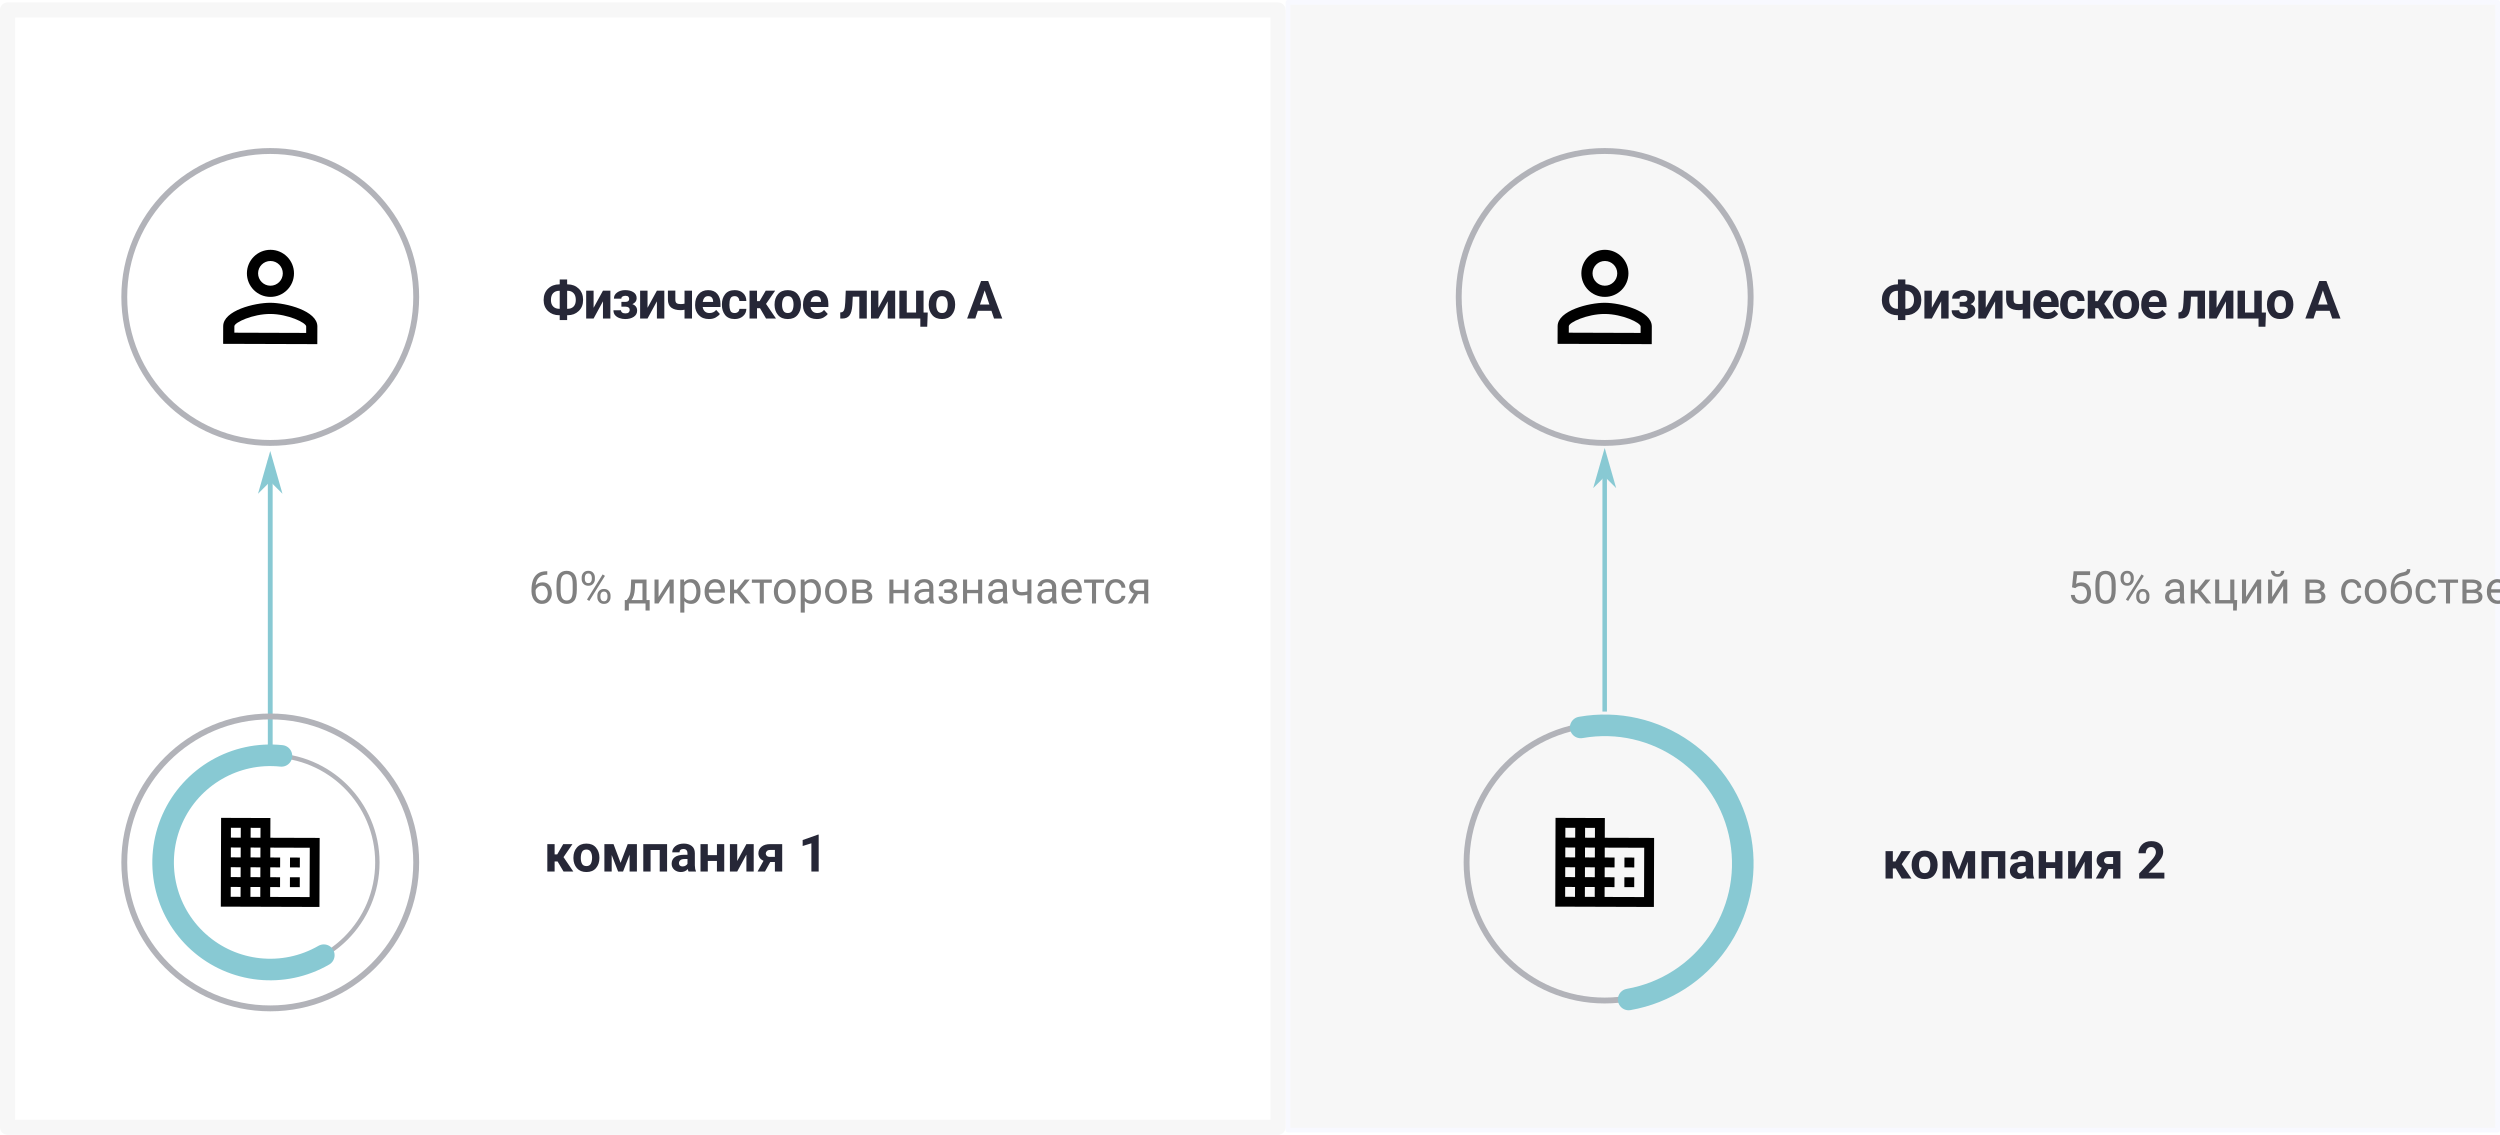
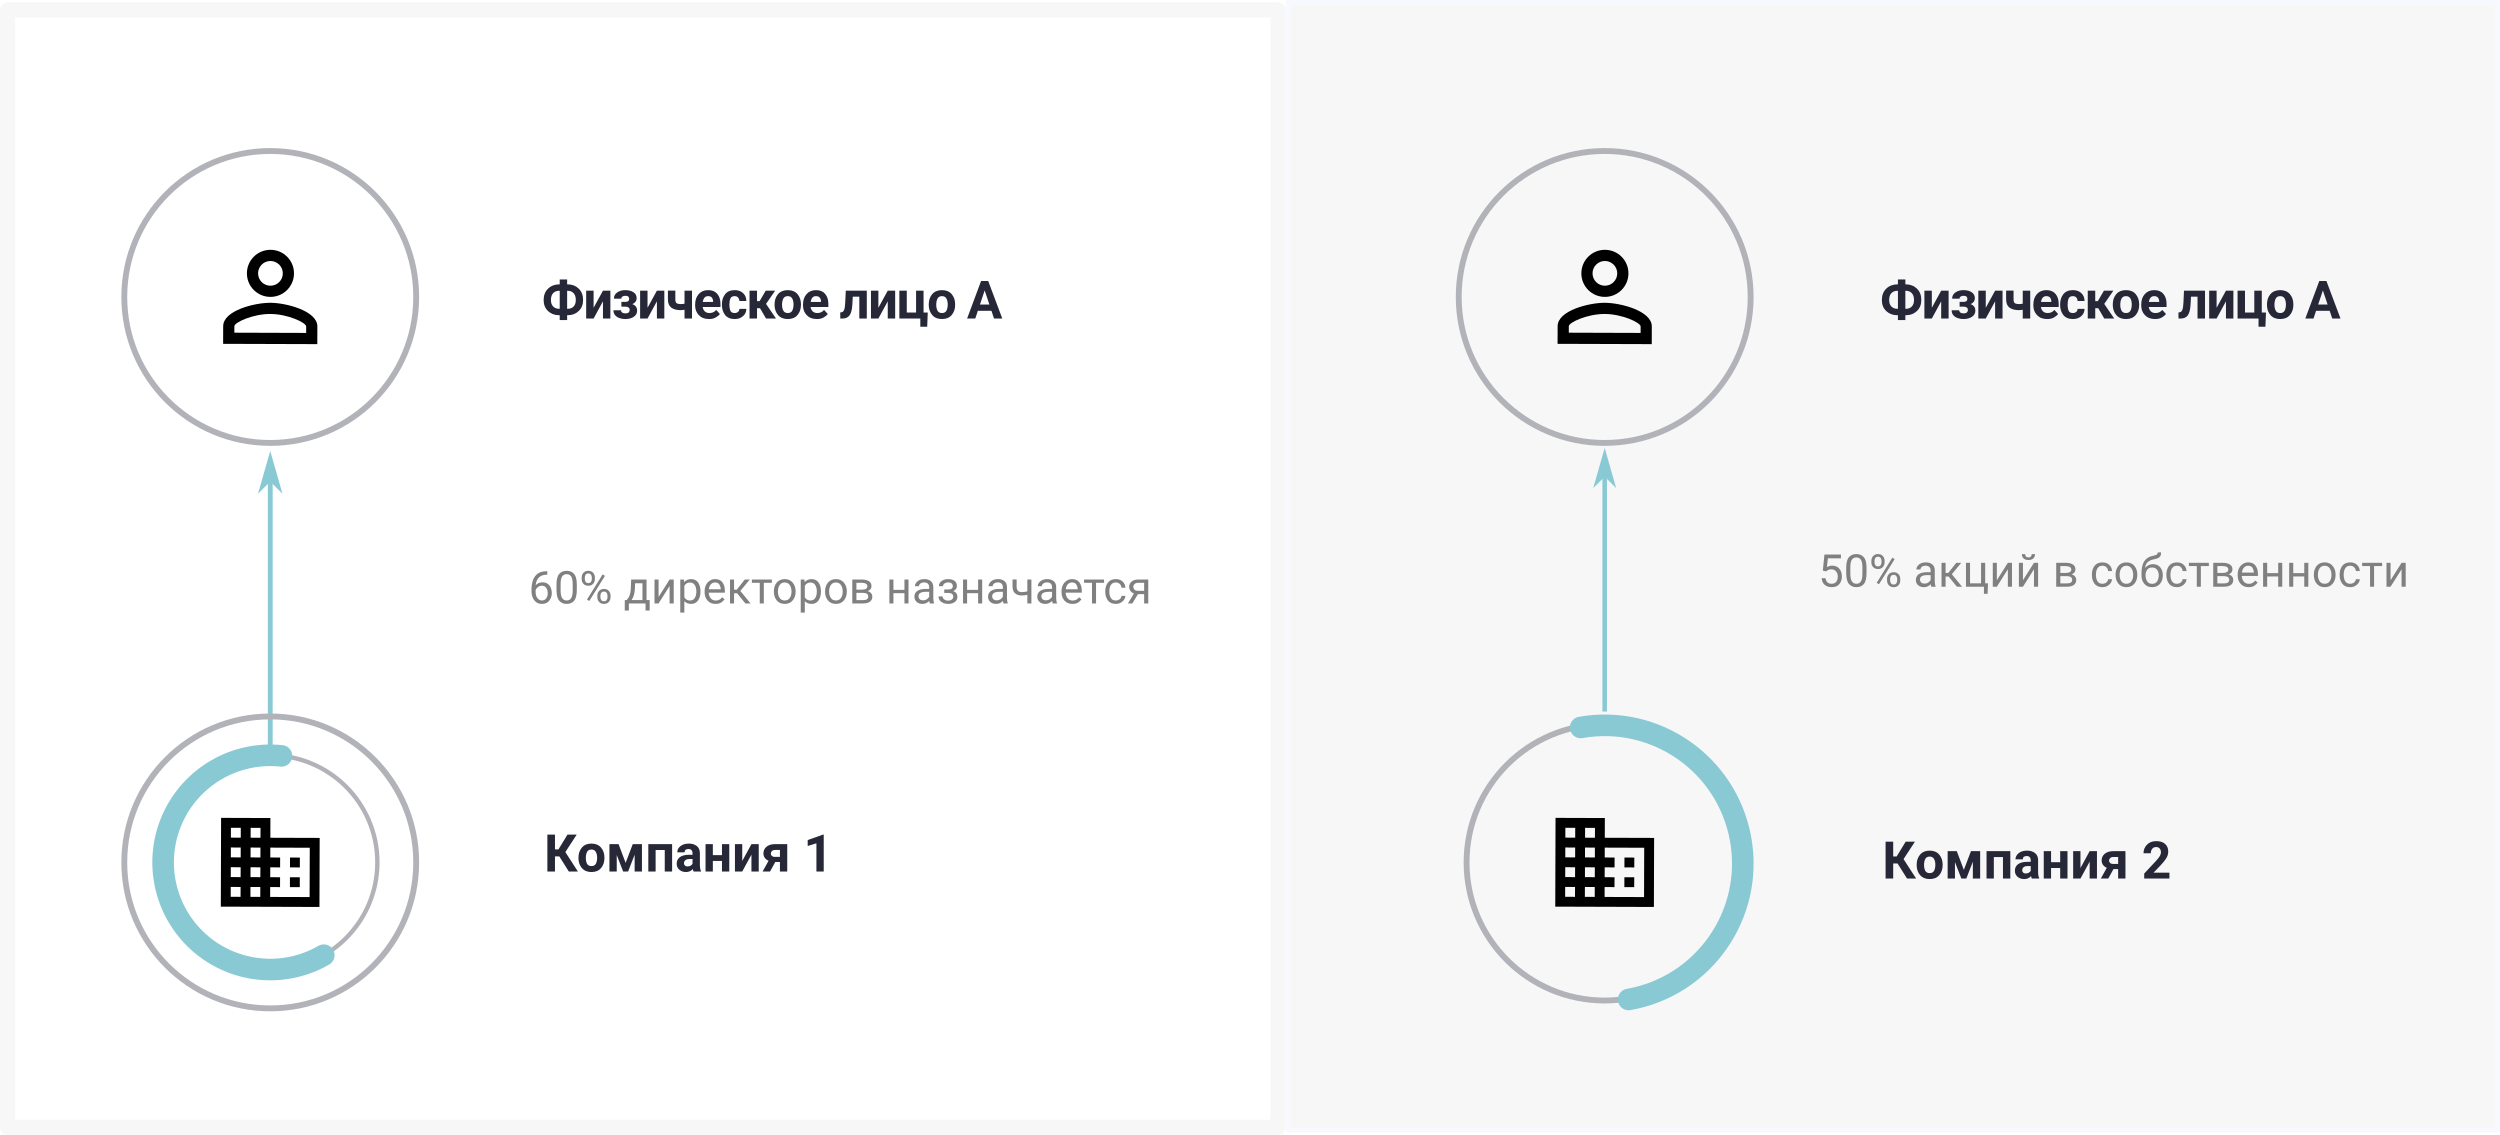
<svg xmlns="http://www.w3.org/2000/svg" id="Layer_1" data-name="Layer 1" viewBox="0 0 663.196 301.052" version="1.1" width="663.196" height="301.052">
  <defs id="defs3">
    <marker orient="auto" refY="0" refX="0" id="Arrow1Lend" style="overflow:visible">
      <path id="path4371" d="M 0,0 5,-5 -12.5,0 5,5 0,0 Z" style="fill:#00deb6;fill-opacity:1;fill-rule:evenodd;stroke:#00deb6;stroke-width:1pt;stroke-opacity:1" transform="matrix(-0.8,0,0,-0.8,-10,0)" />
    </marker>
    <marker orient="auto" refY="0" refX="0" id="Arrow1Mend" style="overflow:visible">
      <path id="path4377" d="M 0,0 5,-5 -12.5,0 5,5 0,0 Z" style="fill:#00deb6;fill-opacity:1;fill-rule:evenodd;stroke:#00deb6;stroke-width:1pt;stroke-opacity:1" transform="matrix(-0.4,0,0,-0.4,-4,0)" />
    </marker>
    <marker orient="auto" refY="0" refX="0" id="Arrow1Mstart" style="overflow:visible">
      <path id="path4374" d="M 0,0 5,-5 -12.5,0 5,5 0,0 Z" style="fill:#88c9d3;fill-opacity:1;fill-rule:evenodd;stroke:#88c9d3;stroke-width:1pt;stroke-opacity:1" transform="matrix(0.4,0,0,0.4,4,0)" />
    </marker>
    <style id="style5">.cls-1,.cls-10,.cls-11,.cls-7,.cls-8{fill:none;}.cls-1,.cls-11{stroke:#00deb6;}.cls-1,.cls-10,.cls-11,.cls-7{stroke-miterlimit:10;}.cls-2{fill:#00deb6;}.cls-3{font-size:16px;fill:#262737;}.cls-12,.cls-3{font-family:HKGrotesk-SemiBold, HK Grotesk;font-weight:700;}.cls-4{letter-spacing:-0.03em;}.cls-5{letter-spacing:-0.02em;}.cls-6{letter-spacing:0em;}.cls-7{stroke:#262737;}.cls-11,.cls-7{stroke-width:5px;}.cls-9{letter-spacing:-0.01em;}.cls-10{stroke:#e6e6e6;}.cls-12{font-size:12px;fill:gray;}.cls-13{letter-spacing:-0.03em;}.cls-14{letter-spacing:-0.01em;}.cls-15{letter-spacing:-0.02em;}.cls-16{letter-spacing:0em;}.cls-17{letter-spacing:0em;}.cls-18{letter-spacing:0em;}</style>
    <marker orient="auto" refY="0" refX="0" id="Arrow1Mstart-2" style="overflow:visible">
      <path id="path4374-0" d="M 0,0 5,-5 -12.5,0 5,5 0,0 Z" style="fill:#88c9d3;fill-opacity:1;fill-rule:evenodd;stroke:#88c9d3;stroke-width:1pt;stroke-opacity:1" transform="matrix(0.4,0,0,0.4,4,0)" />
    </marker>
    <clipPath id="p.1">
      <path style="clip-rule:evenodd" id="path3414" d="M 0,0 30,0 30,26 0,26 Z" />
    </clipPath>
    <clipPath id="p.2">
      <path style="clip-rule:evenodd" id="path3423" d="M 0,0 24,0 24,25 0,25 Z" />
    </clipPath>
    <clipPath id="p.1-3">
      <path style="clip-rule:evenodd" id="path3414-8" d="M 0,0 30,0 30,26 0,26 Z" />
    </clipPath>
    <clipPath id="p.1-3-0">
      <path style="clip-rule:evenodd" id="path3414-8-5" d="M 0,0 30,0 30,26 0,26 Z" />
    </clipPath>
    <clipPath id="p.2-5">
      <path style="clip-rule:evenodd" id="path3423-3" d="M 0,0 24,0 24,25 0,25 Z" />
    </clipPath>
    <clipPath id="p.1-9">
      <path style="clip-rule:evenodd" id="path3414-1" d="M 0,0 30,0 30,26 0,26 Z" />
    </clipPath>
    <marker orient="auto" refY="0" refX="0" id="Arrow1Mstart-2-5" style="overflow:visible">
      <path id="path4374-0-0" d="M 0,0 5,-5 -12.5,0 5,5 0,0 Z" style="fill:#00deb6;fill-opacity:1;fill-rule:evenodd;stroke:#00deb6;stroke-width:1pt;stroke-opacity:1" transform="matrix(0.4,0,0,0.4,4,0)" />
    </marker>
    <marker orient="auto" refY="0" refX="0" id="Arrow1Mstart-4" style="overflow:visible">
      <path id="path4374-9" d="M 0,0 5,-5 -12.5,0 5,5 0,0 Z" style="fill:#00deb6;fill-opacity:1;fill-rule:evenodd;stroke:#00deb6;stroke-width:1pt;stroke-opacity:1" transform="matrix(0.4,0,0,0.4,4,0)" />
    </marker>
    <marker orient="auto" refY="0" refX="0" id="Arrow1Mstart-2-9" style="overflow:visible">
      <path id="path4374-0-9" d="M 0,0 5,-5 -12.5,0 5,5 0,0 Z" style="fill:#88c9d3;fill-opacity:1;fill-rule:evenodd;stroke:#88c9d3;stroke-width:1pt;stroke-opacity:1" transform="matrix(0.4,0,0,0.4,4,0)" />
    </marker>
  </defs>
  <rect style="fill:#f7f7f7;fill-opacity:1;stroke:#f8f9ff;stroke-width:1.253;stroke-linecap:round;stroke-linejoin:round;stroke-miterlimit:10;stroke-dasharray:none;stroke-opacity:1" id="rect11772" width="320.904" height="299.157" x="341.665" y="0.626" />
  <path class="cls-2" d="M 2.814,33.872 Z" id="path11" style="fill:#00deb6" />
  <text class="cls-3" id="text13" style="font-style:normal;font-variant:normal;font-weight:bold;font-stretch:normal;font-size:14px;line-height:0%;font-family:Roboto;-inkscape-font-specification:'Roboto, Bold';text-align:start;writing-mode:lr-tb;text-anchor:start;fill:#262737" x="143.715" y="84.497">
    <tspan class="cls-4" id="tspan15" style="font-style:normal;font-variant:normal;font-weight:bold;font-stretch:normal;font-size:14px;line-height:125%;font-family:Roboto;-inkscape-font-specification:'Roboto, Bold';text-align:start;letter-spacing:-0.03em;writing-mode:lr-tb;text-anchor:start">Физическое лицо А</tspan>
  </text>
  <path d="m 2.814,33.872 0,0 m 0,0 0,0 m 0,0 z m 0,0 z" id="path27" />
  <path class="cls-8" d="M 2.814,33.872 Z" id="path29" style="fill:none" />
  <text class="cls-3" id="text31" style="font-style:normal;font-variant:normal;font-weight:bold;font-stretch:normal;font-size:13.75px;line-height:0%;font-family:Roboto;-inkscape-font-specification:'Roboto, Bold';text-align:start;writing-mode:lr-tb;text-anchor:start;fill:#262737" x="133.315" y="231.19">
-     <tspan x="144.315" y="231.19" id="tspan35" style="font-style:normal;font-variant:normal;font-weight:bold;font-stretch:normal;font-size:13.75px;line-height:125%;font-family:Roboto;-inkscape-font-specification:'Roboto, Bold';text-align:start;writing-mode:lr-tb;text-anchor:start">компания 1</tspan>
+     <tspan x="144.315" y="231.19" id="tspan35" style="font-style:normal;font-variant:normal;font-weight:bold;font-stretch:normal;font-size:13.75px;line-height:125%;font-family:Roboto;-inkscape-font-specification:'Roboto, Bold';text-align:start;writing-mode:lr-tb;text-anchor:start">Компания 1</tspan>
  </text>
  <path class="cls-8" d="M 2.814,33.872 Z" id="path41" style="fill:none" />
  <path d="m 2.814,33.872 z m 0,0 z m 0,0 z m 0,0 z m 0,0 z m 0,0 z m 0,0 z m 0,0 z m 0,0 z m 0,0 z m 0,0 z m 0,0 z" id="path43" />
  <path class="cls-10" d="m 2.814,33.872 0,0" id="path45" style="fill:none;stroke:#e6e6e6;stroke-miterlimit:10" />
  <path class="cls-10" d="m 2.814,33.872 0,0" id="path47" style="fill:none;stroke:#e6e6e6;stroke-miterlimit:10" />
  <path class="cls-10" d="m 2.814,33.872 0,0" id="path49" style="fill:none;stroke:#e6e6e6;stroke-miterlimit:10" />
  <path class="cls-10" d="m 2.814,33.872 0,0" id="path51" style="fill:none;stroke:#e6e6e6;stroke-miterlimit:10" />
  <path class="cls-10" d="m 2.814,33.872 0,0" id="path53" style="fill:none;stroke:#e6e6e6;stroke-miterlimit:10" />
  <path class="cls-10" d="m 2.814,33.872 0,0" id="path55" style="fill:none;stroke:#e6e6e6;stroke-miterlimit:10" />
  <path class="cls-10" d="m 2.814,33.872 0,0" id="path57" style="fill:none;stroke:#e6e6e6;stroke-miterlimit:10" />
  <path class="cls-10" d="m 2.814,33.872 0,0" id="path59" style="fill:none;stroke:#e6e6e6;stroke-miterlimit:10" />
  <path class="cls-10" d="m 2.814,33.872 0,0" id="path61" style="fill:none;stroke:#e6e6e6;stroke-miterlimit:10" />
  <path class="cls-10" d="m 2.814,33.872 0,0" id="path63" style="fill:none;stroke:#e6e6e6;stroke-miterlimit:10" />
  <path class="cls-10" d="m 2.814,33.872 0,0" id="path65" style="fill:none;stroke:#e6e6e6;stroke-miterlimit:10" />
  <path class="cls-10" d="m 2.814,33.872 0,0" id="path67" style="fill:none;stroke:#e6e6e6;stroke-miterlimit:10" />
  <path class="cls-10" d="m 2.814,33.872 0,0" id="path69" style="fill:none;stroke:#e6e6e6;stroke-miterlimit:10" />
  <path class="cls-10" d="m 2.814,33.872 0,0" id="path71" style="fill:none;stroke:#e6e6e6;stroke-miterlimit:10" />
  <path class="cls-10" d="m 2.814,33.872 0,0" id="path73" style="fill:none;stroke:#e6e6e6;stroke-miterlimit:10" />
  <path class="cls-10" d="m 2.814,33.872 0,0" id="path75" style="fill:none;stroke:#e6e6e6;stroke-miterlimit:10" />
  <path class="cls-10" d="m 2.814,33.872 0,0" id="path77" style="fill:none;stroke:#e6e6e6;stroke-miterlimit:10" />
  <path class="cls-11" d="m 2.814,33.872 0,0" id="path79" style="fill:none;stroke:#00deb6;stroke-width:5px;stroke-miterlimit:10" />
  <path class="cls-11" d="m 2.814,33.872 0,0" id="path85" style="fill:none;stroke:#00deb6;stroke-width:5px;stroke-miterlimit:10" />
  <path class="cls-11" d="m 2.814,33.872 0,0" id="path87" style="fill:none;stroke:#00deb6;stroke-width:5px;stroke-miterlimit:10" />
  <path class="cls-11" d="m 2.814,33.872 0,0" id="path89" style="fill:none;stroke:#00deb6;stroke-width:5px;stroke-miterlimit:10" />
  <path class="cls-11" d="m 2.814,33.872 0,0" id="path91" style="fill:none;stroke:#00deb6;stroke-width:5px;stroke-miterlimit:10" />
  <path class="cls-11" d="m 2.814,33.872 0,0" id="path93" style="fill:none;stroke:#00deb6;stroke-width:5px;stroke-miterlimit:10" />
  <path class="cls-11" d="m 2.814,33.872 0,0" id="path95" style="fill:none;stroke:#00deb6;stroke-width:5px;stroke-miterlimit:10" />
  <path class="cls-10" d="m 2.814,33.872 0,0" id="path97" style="fill:none;stroke:#e6e6e6;stroke-miterlimit:10" />
  <path class="cls-10" d="m 2.814,33.872 0,0" id="path99" style="fill:none;stroke:#e6e6e6;stroke-miterlimit:10" />
  <path class="cls-10" d="m 2.814,33.872 0,0" id="path101" style="fill:none;stroke:#e6e6e6;stroke-miterlimit:10" />
  <path class="cls-10" d="m 2.814,33.872 0,0" id="path103" style="fill:none;stroke:#e6e6e6;stroke-miterlimit:10" />
  <path class="cls-10" d="m 2.814,33.872 0,0" id="path105" style="fill:none;stroke:#e6e6e6;stroke-miterlimit:10" />
  <path class="cls-10" d="m 2.814,33.872 0,0" id="path107" style="fill:none;stroke:#e6e6e6;stroke-miterlimit:10" />
  <path class="cls-10" d="m 2.814,33.872 0,0" id="path109" style="fill:none;stroke:#e6e6e6;stroke-miterlimit:10" />
  <path class="cls-10" d="m 2.814,33.872 0,0" id="path111" style="fill:none;stroke:#e6e6e6;stroke-miterlimit:10" />
  <path class="cls-10" d="m 2.814,33.872 0,0" id="path113" style="fill:none;stroke:#e6e6e6;stroke-miterlimit:10" />
  <path class="cls-10" d="m 2.814,33.872 0,0" id="path115" style="fill:none;stroke:#e6e6e6;stroke-miterlimit:10" />
  <path class="cls-10" d="m 2.814,33.872 0,0" id="path117" style="fill:none;stroke:#e6e6e6;stroke-miterlimit:10" />
  <path class="cls-10" d="m 2.814,33.872 0,0" id="path119" style="fill:none;stroke:#e6e6e6;stroke-miterlimit:10" />
  <path class="cls-2" d="M 2.814,33.872 Z" id="path171" style="fill:#00deb6" />
  <path class="cls-2" d="M 2.814,33.872 Z" id="path197" style="fill:#00deb6" />
  <path class="cls-8" d="M 2.814,33.872 Z" id="path211" style="fill:none" />
  <path d="m 2.814,33.872 z m 0,0 z m 0,0 z m 0,0 z m 0,0 z m 0,0 z m 0,0 z m 0,0 z m 0,0 z m 0,0 z m 0,0 z m 0,0 z" id="path213" />
  <path style="fill:none;fill-rule:evenodd;stroke:#88c9d3;stroke-width:1.278;stroke-linecap:butt;stroke-linejoin:miter;stroke-miterlimit:4;stroke-dasharray:none;stroke-opacity:1;marker-start:url(#Arrow1Mstart)" d="m 71.689,122.144 0,75.981 0,0" id="path12354" />
  <circle class="cls-11" cx="71.689" cy="228.78" r="28.418" id="circle209-7" style="fill:none;stroke:#b2b3b9;stroke-width:1.163;stroke-miterlimit:10;stroke-dasharray:none;stroke-opacity:1" />
  <path class="cls-11" id="circle209-7-4" style="fill:none;stroke:#88c9d3;stroke-width:5.725;stroke-linecap:round;stroke-miterlimit:10;stroke-dasharray:none;stroke-opacity:1" d="M 85.898,253.391 A 28.418,28.418 0 0 1 52.674,249.899 28.418,28.418 0 0 1 45.728,217.221 28.418,28.418 0 0 1 74.66,200.518" />
  <circle class="cls-7" cx="71.689" cy="78.78" id="ellipse25-6" style="fill:none;stroke:#b2b3b9;stroke-width:1.558;stroke-miterlimit:10;stroke-dasharray:none;stroke-opacity:1" r="38.721" />
  <circle class="cls-7" cx="71.689" cy="228.78" id="ellipse25-6-0" style="fill:none;stroke:#b2b3b9;stroke-width:1.558;stroke-miterlimit:10;stroke-dasharray:none;stroke-opacity:1" r="38.721" />
  <path class="cls-2" d="M 356.814,33.872 Z" id="path11-6" style="fill:#00deb6" />
  <text class="cls-3" id="text13-7" style="font-style:normal;font-variant:normal;font-weight:bold;font-stretch:normal;font-size:14px;line-height:0%;font-family:Roboto;-inkscape-font-specification:'Roboto, Bold';text-align:start;writing-mode:lr-tb;text-anchor:start;fill:#262737" x="498.715" y="84.497">
    <tspan class="cls-4" id="tspan15-4" style="font-style:normal;font-variant:normal;font-weight:bold;font-stretch:normal;font-size:14px;line-height:125%;font-family:Roboto;-inkscape-font-specification:'Roboto, Bold';text-align:start;letter-spacing:-0.03em;writing-mode:lr-tb;text-anchor:start">Физическое лицо А</tspan>
  </text>
  <path d="m 356.814,33.872 0,0 m 0,0 0,0 m 0,0 z m 0,0 z" id="path27-3" />
  <path class="cls-8" d="M 356.814,33.872 Z" id="path29-0" style="fill:none" />
  <path class="cls-8" d="M 356.814,33.872 Z" id="path41-6" style="fill:none" />
  <path d="m 356.814,33.872 z m 0,0 z m 0,0 z m 0,0 z m 0,0 z m 0,0 z m 0,0 z m 0,0 z m 0,0 z m 0,0 z m 0,0 z m 0,0 z" id="path43-0" />
  <path class="cls-10" d="m 356.814,33.872 0,0" id="path45-4" style="fill:none;stroke:#e6e6e6;stroke-miterlimit:10" />
  <path class="cls-10" d="m 356.814,33.872 0,0" id="path47-5" style="fill:none;stroke:#e6e6e6;stroke-miterlimit:10" />
  <path class="cls-10" d="m 356.814,33.872 0,0" id="path49-8" style="fill:none;stroke:#e6e6e6;stroke-miterlimit:10" />
  <path class="cls-10" d="m 356.814,33.872 0,0" id="path51-2" style="fill:none;stroke:#e6e6e6;stroke-miterlimit:10" />
  <path class="cls-10" d="m 356.814,33.872 0,0" id="path53-8" style="fill:none;stroke:#e6e6e6;stroke-miterlimit:10" />
  <path class="cls-10" d="m 356.814,33.872 0,0" id="path55-6" style="fill:none;stroke:#e6e6e6;stroke-miterlimit:10" />
  <path class="cls-10" d="m 356.814,33.872 0,0" id="path57-8" style="fill:none;stroke:#e6e6e6;stroke-miterlimit:10" />
  <path class="cls-10" d="m 356.814,33.872 0,0" id="path59-5" style="fill:none;stroke:#e6e6e6;stroke-miterlimit:10" />
  <path class="cls-10" d="m 356.814,33.872 0,0" id="path61-3" style="fill:none;stroke:#e6e6e6;stroke-miterlimit:10" />
  <path class="cls-10" d="m 356.814,33.872 0,0" id="path63-4" style="fill:none;stroke:#e6e6e6;stroke-miterlimit:10" />
  <path class="cls-10" d="m 356.814,33.872 0,0" id="path65-0" style="fill:none;stroke:#e6e6e6;stroke-miterlimit:10" />
  <path class="cls-10" d="m 356.814,33.872 0,0" id="path67-1" style="fill:none;stroke:#e6e6e6;stroke-miterlimit:10" />
  <path class="cls-10" d="m 356.814,33.872 0,0" id="path69-7" style="fill:none;stroke:#e6e6e6;stroke-miterlimit:10" />
  <path class="cls-10" d="m 356.814,33.872 0,0" id="path71-7" style="fill:none;stroke:#e6e6e6;stroke-miterlimit:10" />
  <path class="cls-10" d="m 356.814,33.872 0,0" id="path73-8" style="fill:none;stroke:#e6e6e6;stroke-miterlimit:10" />
  <path class="cls-10" d="m 356.814,33.872 0,0" id="path75-0" style="fill:none;stroke:#e6e6e6;stroke-miterlimit:10" />
  <path class="cls-10" d="m 356.814,33.872 0,0" id="path77-8" style="fill:none;stroke:#e6e6e6;stroke-miterlimit:10" />
  <path class="cls-11" d="m 356.814,33.872 0,0" id="path79-9" style="fill:none;stroke:#00deb6;stroke-width:5px;stroke-miterlimit:10" />
  <path class="cls-11" d="m 356.814,33.872 0,0" id="path85-7" style="fill:none;stroke:#00deb6;stroke-width:5px;stroke-miterlimit:10" />
  <path class="cls-11" d="m 356.814,33.872 0,0" id="path87-8" style="fill:none;stroke:#00deb6;stroke-width:5px;stroke-miterlimit:10" />
  <path class="cls-11" d="m 356.814,33.872 0,0" id="path89-3" style="fill:none;stroke:#00deb6;stroke-width:5px;stroke-miterlimit:10" />
  <path class="cls-11" d="m 356.814,33.872 0,0" id="path91-9" style="fill:none;stroke:#00deb6;stroke-width:5px;stroke-miterlimit:10" />
  <path class="cls-11" d="m 356.814,33.872 0,0" id="path93-7" style="fill:none;stroke:#00deb6;stroke-width:5px;stroke-miterlimit:10" />
  <path class="cls-11" d="m 356.814,33.872 0,0" id="path95-2" style="fill:none;stroke:#00deb6;stroke-width:5px;stroke-miterlimit:10" />
  <path class="cls-10" d="m 356.814,33.872 0,0" id="path97-5" style="fill:none;stroke:#e6e6e6;stroke-miterlimit:10" />
  <path class="cls-10" d="m 356.814,33.872 0,0" id="path99-0" style="fill:none;stroke:#e6e6e6;stroke-miterlimit:10" />
  <path class="cls-10" d="m 356.814,33.872 0,0" id="path101-2" style="fill:none;stroke:#e6e6e6;stroke-miterlimit:10" />
  <path class="cls-10" d="m 356.814,33.872 0,0" id="path103-4" style="fill:none;stroke:#e6e6e6;stroke-miterlimit:10" />
  <path class="cls-10" d="m 356.814,33.872 0,0" id="path105-8" style="fill:none;stroke:#e6e6e6;stroke-miterlimit:10" />
  <path class="cls-10" d="m 356.814,33.872 0,0" id="path107-0" style="fill:none;stroke:#e6e6e6;stroke-miterlimit:10" />
  <path class="cls-10" d="m 356.814,33.872 0,0" id="path109-6" style="fill:none;stroke:#e6e6e6;stroke-miterlimit:10" />
  <path class="cls-10" d="m 356.814,33.872 0,0" id="path111-2" style="fill:none;stroke:#e6e6e6;stroke-miterlimit:10" />
  <path class="cls-10" d="m 356.814,33.872 0,0" id="path113-6" style="fill:none;stroke:#e6e6e6;stroke-miterlimit:10" />
  <path class="cls-10" d="m 356.814,33.872 0,0" id="path115-5" style="fill:none;stroke:#e6e6e6;stroke-miterlimit:10" />
  <path class="cls-10" d="m 356.814,33.872 0,0" id="path117-6" style="fill:none;stroke:#e6e6e6;stroke-miterlimit:10" />
  <path class="cls-10" d="m 356.814,33.872 0,0" id="path119-6" style="fill:none;stroke:#e6e6e6;stroke-miterlimit:10" />
  <path class="cls-2" d="M 356.814,33.872 Z" id="path171-1" style="fill:#00deb6" />
  <path class="cls-2" d="M 356.814,33.872 Z" id="path197-3" style="fill:#00deb6" />
  <text class="cls-3" id="text199-0" style="font-style:normal;font-variant:normal;font-weight:bold;font-stretch:normal;font-size:13.75px;line-height:0%;font-family:Roboto;-inkscape-font-specification:'Roboto, Bold';text-align:start;writing-mode:lr-tb;text-anchor:start;fill:#262737" x="488.315" y="233.057">
-     <tspan x="499.315" y="233.057" id="tspan203-8" style="font-style:normal;font-variant:normal;font-weight:bold;font-stretch:normal;font-size:13.75px;line-height:125%;font-family:Roboto;-inkscape-font-specification:'Roboto, Bold';text-align:start;writing-mode:lr-tb;text-anchor:start">компания 2</tspan>
+     <tspan x="499.315" y="233.057" id="tspan203-8" style="font-style:normal;font-variant:normal;font-weight:bold;font-stretch:normal;font-size:13.75px;line-height:125%;font-family:Roboto;-inkscape-font-specification:'Roboto, Bold';text-align:start;writing-mode:lr-tb;text-anchor:start">Компания 2</tspan>
  </text>
  <path class="cls-8" d="M 356.814,33.872 Z" id="path211-2" style="fill:none" />
  <path d="m 356.814,33.872 z m 0,0 z m 0,0 z m 0,0 z m 0,0 z m 0,0 z m 0,0 z m 0,0 z m 0,0 z m 0,0 z m 0,0 z m 0,0 z" id="path213-9" />
  <circle class="cls-11" cx="425.689" cy="228.78" r="36.638" id="circle209-2-0-7" style="fill:none;stroke:#b2b3b9;stroke-width:1.558;stroke-linecap:round;stroke-miterlimit:10;stroke-dasharray:none;stroke-opacity:1" />
  <path class="cls-11" id="circle209-2-0" style="fill:none;stroke:#88c9d3;stroke-width:5.725px;stroke-linecap:round;stroke-miterlimit:10;stroke-opacity:1" d="m 419.323,192.976 a 36.638,36.638 0 0 1 42.443,29.719 36.638,36.638 0 0 1 -29.719,42.443" />
  <circle class="cls-7" cx="425.689" cy="78.78" id="ellipse25-6-3" style="fill:none;stroke:#b2b3b9;stroke-width:1.558;stroke-miterlimit:10;stroke-dasharray:none;stroke-opacity:1" r="38.721" />
  <path style="fill:none;fill-rule:evenodd;stroke:#88c9d3;stroke-width:1.2;stroke-linecap:butt;stroke-linejoin:miter;stroke-miterlimit:4;stroke-dasharray:none;stroke-opacity:1;marker-start:url(#Arrow1Mstart-2-9)" d="m 425.689,121.189 0,67.575 0,0" id="path12354-2-8" />
  <text xml:space="preserve" style="font-style:normal;font-variant:normal;font-weight:normal;font-stretch:normal;font-size:12px;line-height:0%;font-family:Roboto;-inkscape-font-specification:'Roboto, Normal';font-variant-ligatures:normal;font-variant-caps:normal;font-variant-numeric:normal;font-feature-settings:normal;text-align:center;letter-spacing:0px;word-spacing:0px;writing-mode:lr-tb;text-anchor:middle;fill:#000000;fill-opacity:1;stroke:none;stroke-width:1px;stroke-linecap:butt;stroke-linejoin:miter;stroke-opacity:1" x="227.33" y="160.079" id="text14691">
    <tspan id="tspan14693" x="227.33" y="160.079" style="color:#000000;font-style:normal;font-variant:normal;font-weight:normal;font-stretch:normal;font-size:12px;line-height:125%;font-family:Roboto;-inkscape-font-specification:'Roboto, Normal';font-variant-ligatures:normal;font-variant-caps:normal;font-variant-numeric:normal;font-feature-settings:normal;text-align:center;writing-mode:lr-tb;text-anchor:middle;clip-rule:nonzero;display:inline;overflow:visible;visibility:visible;opacity:1;isolation:auto;mix-blend-mode:normal;color-interpolation:sRGB;color-interpolation-filters:linearRGB;solid-color:#000000;solid-opacity:1;fill:#808080;fill-opacity:1;fill-rule:nonzero;stroke:none;stroke-width:1px;stroke-linecap:butt;stroke-linejoin:miter;stroke-miterlimit:4;stroke-dasharray:none;stroke-dashoffset:0;stroke-opacity:1;color-rendering:auto;image-rendering:auto;shape-rendering:auto;text-rendering:auto;enable-background:accumulate">60% директоров назначается</tspan>
  </text>
-   <text xml:space="preserve" style="font-style:normal;font-variant:normal;font-weight:normal;font-stretch:normal;font-size:12px;line-height:0%;font-family:Roboto;-inkscape-font-specification:'Roboto, Normal';font-variant-ligatures:normal;font-variant-caps:normal;font-variant-numeric:normal;font-feature-settings:normal;text-align:center;letter-spacing:0px;word-spacing:0px;writing-mode:lr-tb;text-anchor:middle;fill:#000000;fill-opacity:1;stroke:none;stroke-width:1px;stroke-linecap:butt;stroke-linejoin:miter;stroke-opacity:1;" x="565.821" y="160.079" id="text14691-3-6">
-     <tspan id="tspan14693-5-5" x="631.285" y="160.079" style="color:#000000;font-style:normal;font-variant:normal;font-weight:normal;font-stretch:normal;font-size:12px;line-height:125%;font-family:Roboto;-inkscape-font-specification:'Roboto, Normal';font-variant-ligatures:normal;font-variant-caps:normal;font-variant-numeric:normal;font-feature-settings:normal;text-align:center;writing-mode:lr-tb;text-anchor:middle;clip-rule:nonzero;display:inline;overflow:visible;visibility:visible;opacity:1;isolation:auto;mix-blend-mode:normal;color-interpolation:sRGB;color-interpolation-filters:linearRGB;solid-color:#000000;solid-opacity:1;fill:#808080;fill-opacity:1;fill-rule:nonzero;stroke:none;stroke-width:1px;stroke-linecap:butt;stroke-linejoin:miter;stroke-miterlimit:4;stroke-dasharray:none;stroke-dashoffset:0;stroke-opacity:1;color-rendering:auto;image-rendering:auto;shape-rendering:auto;text-rendering:auto;enable-background:accumulate;">50% акций в собственности</tspan>
-   </text>
  <rect style="fill:none;fill-opacity:1;stroke:#f7f7f7;stroke-width:4;stroke-linecap:round;stroke-linejoin:round;stroke-miterlimit:10;stroke-dasharray:none;stroke-opacity:1" id="rect11772-8" width="337.039" height="296.409" x="2" y="2.643" />
  <path id="path4516" d="m 71.716,222.239 0.017,-5.233 -13.082,-0.043 -0.073,23.548 26.165,0.085 0.059,-18.315 z m -7.9,15.673 -2.616,-0.009 0.008,-2.616 2.617,0.009 z m 0.017,-5.233 -2.616,-0.009 0.008,-2.616 2.617,0.009 z m 0.017,-5.233 -2.616,-0.009 0.008,-2.616 2.617,0.009 z m 0.017,-5.233 -2.616,-0.009 0.008,-2.616 2.617,0.009 z m 5.182,15.716 -2.616,-0.008 0.008,-2.619 2.617,0.009 z m 0.017,-5.233 -2.616,-0.008 0.008,-2.617 2.617,0.009 z m 0.017,-5.233 -2.616,-0.008 0.008,-2.617 2.617,0.009 z m 0.017,-5.233 -2.616,-0.008 0.009,-2.617 2.617,0.009 z m 13.032,15.741 -10.466,-0.032 0.008,-2.617 2.617,0.009 0.008,-2.617 -2.616,-0.008 0.008,-2.617 2.617,0.009 0.008,-2.617 -2.616,-0.008 0.008,-2.617 10.466,0.035 z m -2.583,-10.475 -2.616,-0.008 -0.009,2.616 2.617,0.009 z m -0.017,5.233 -2.616,-0.008 -0.009,2.616 2.617,0.009 z" />
  <path id="path5743" d="m 71.755,69.236 a 3.279,3.279 0 1 1 -3.29,3.268 3.278,3.278 0 0 1 3.29,-3.268 m -0.045,14.053 c 4.637,0.015 9.517,2.311 9.514,3.31 l -0.006,1.718 -19.05,-0.062 0.006,-1.718 c 0,-0.999 4.898,-3.263 9.536,-3.248 m 0.055,-17.02 a 6.246,6.246 0 1 0 6.226,6.266 6.244,6.244 0 0 0 -6.226,-6.266 z m -0.045,14.053 c -4.169,-0.014 -12.498,2.052 -12.514,6.205 l -0.015,4.684 24.983,0.08 0.016,-4.684 c 0.014,-4.152 -8.301,-6.271 -12.47,-6.285 z" />
  <path id="path4516-1" d="m 425.715,222.239 0.017,-5.233 -13.082,-0.043 -0.073,23.548 26.165,0.085 0.059,-18.315 z m -7.9,15.673 -2.616,-0.009 0.008,-2.616 2.617,0.009 z m 0.017,-5.233 -2.616,-0.009 0.008,-2.616 2.617,0.009 z m 0.017,-5.233 -2.616,-0.009 0.008,-2.616 2.617,0.009 z m 0.017,-5.233 -2.616,-0.009 0.008,-2.616 2.617,0.009 z m 5.182,15.716 -2.616,-0.008 0.008,-2.619 2.617,0.009 z m 0.017,-5.233 -2.616,-0.008 0.008,-2.617 2.617,0.009 z m 0.017,-5.233 -2.616,-0.008 0.008,-2.617 2.617,0.009 z m 0.017,-5.233 -2.616,-0.008 0.009,-2.617 2.617,0.009 z m 13.032,15.741 -10.466,-0.032 0.008,-2.617 2.617,0.009 0.008,-2.617 -2.616,-0.008 0.008,-2.617 2.617,0.009 0.008,-2.617 -2.616,-0.008 0.008,-2.617 10.466,0.035 z m -2.583,-10.475 -2.616,-0.008 -0.009,2.616 2.617,0.009 z m -0.017,5.233 -2.616,-0.008 -0.009,2.616 2.617,0.009 z" />
  <path id="path5743-0" d="m 425.754,69.236 a 3.279,3.279 0 1 1 -3.29,3.268 3.278,3.278 0 0 1 3.29,-3.268 m -0.045,14.053 c 4.637,0.015 9.517,2.311 9.514,3.31 l -0.006,1.718 -19.05,-0.062 0.006,-1.718 c 0,-0.999 4.898,-3.263 9.536,-3.248 m 0.055,-17.02 a 6.246,6.246 0 1 0 6.226,6.266 6.244,6.244 0 0 0 -6.226,-6.266 z m -0.045,14.053 c -4.169,-0.014 -12.498,2.052 -12.514,6.205 l -0.015,4.684 24.983,0.08 0.016,-4.684 c 0.014,-4.152 -8.301,-6.271 -12.47,-6.285 z" />
+   <text xml:space="preserve" style="font-style:normal;font-variant:normal;font-weight:normal;font-stretch:normal;font-size:12px;line-height:0%;font-family:Roboto;-inkscape-font-specification:'Roboto, Normal';font-variant-ligatures:normal;font-variant-caps:normal;font-variant-numeric:normal;font-feature-settings:normal;text-align:center;letter-spacing:0px;word-spacing:0px;writing-mode:lr-tb;text-anchor:middle;fill:#000000;fill-opacity:1;stroke:none;stroke-width:1px;stroke-linecap:butt;stroke-linejoin:miter;stroke-opacity:1" x="565.18" y="155.639" id="text14691-3">
+     <tspan id="tspan14693-6" x="565.18" y="155.639" style="color:#000000;font-style:normal;font-variant:normal;font-weight:normal;font-stretch:normal;font-size:12px;line-height:125%;font-family:Roboto;-inkscape-font-specification:'Roboto, Normal';font-variant-ligatures:normal;font-variant-caps:normal;font-variant-numeric:normal;font-feature-settings:normal;text-align:center;writing-mode:lr-tb;text-anchor:middle;clip-rule:nonzero;display:inline;overflow:visible;visibility:visible;opacity:1;isolation:auto;mix-blend-mode:normal;color-interpolation:sRGB;color-interpolation-filters:linearRGB;solid-color:#000000;solid-opacity:1;fill:#808080;fill-opacity:1;fill-rule:nonzero;stroke:none;stroke-width:1px;stroke-linecap:butt;stroke-linejoin:miter;stroke-miterlimit:4;stroke-dasharray:none;stroke-dashoffset:0;stroke-opacity:1;color-rendering:auto;image-rendering:auto;shape-rendering:auto;text-rendering:auto;enable-background:accumulate">50% акций в собственности</tspan>
+   </text>
</svg>
